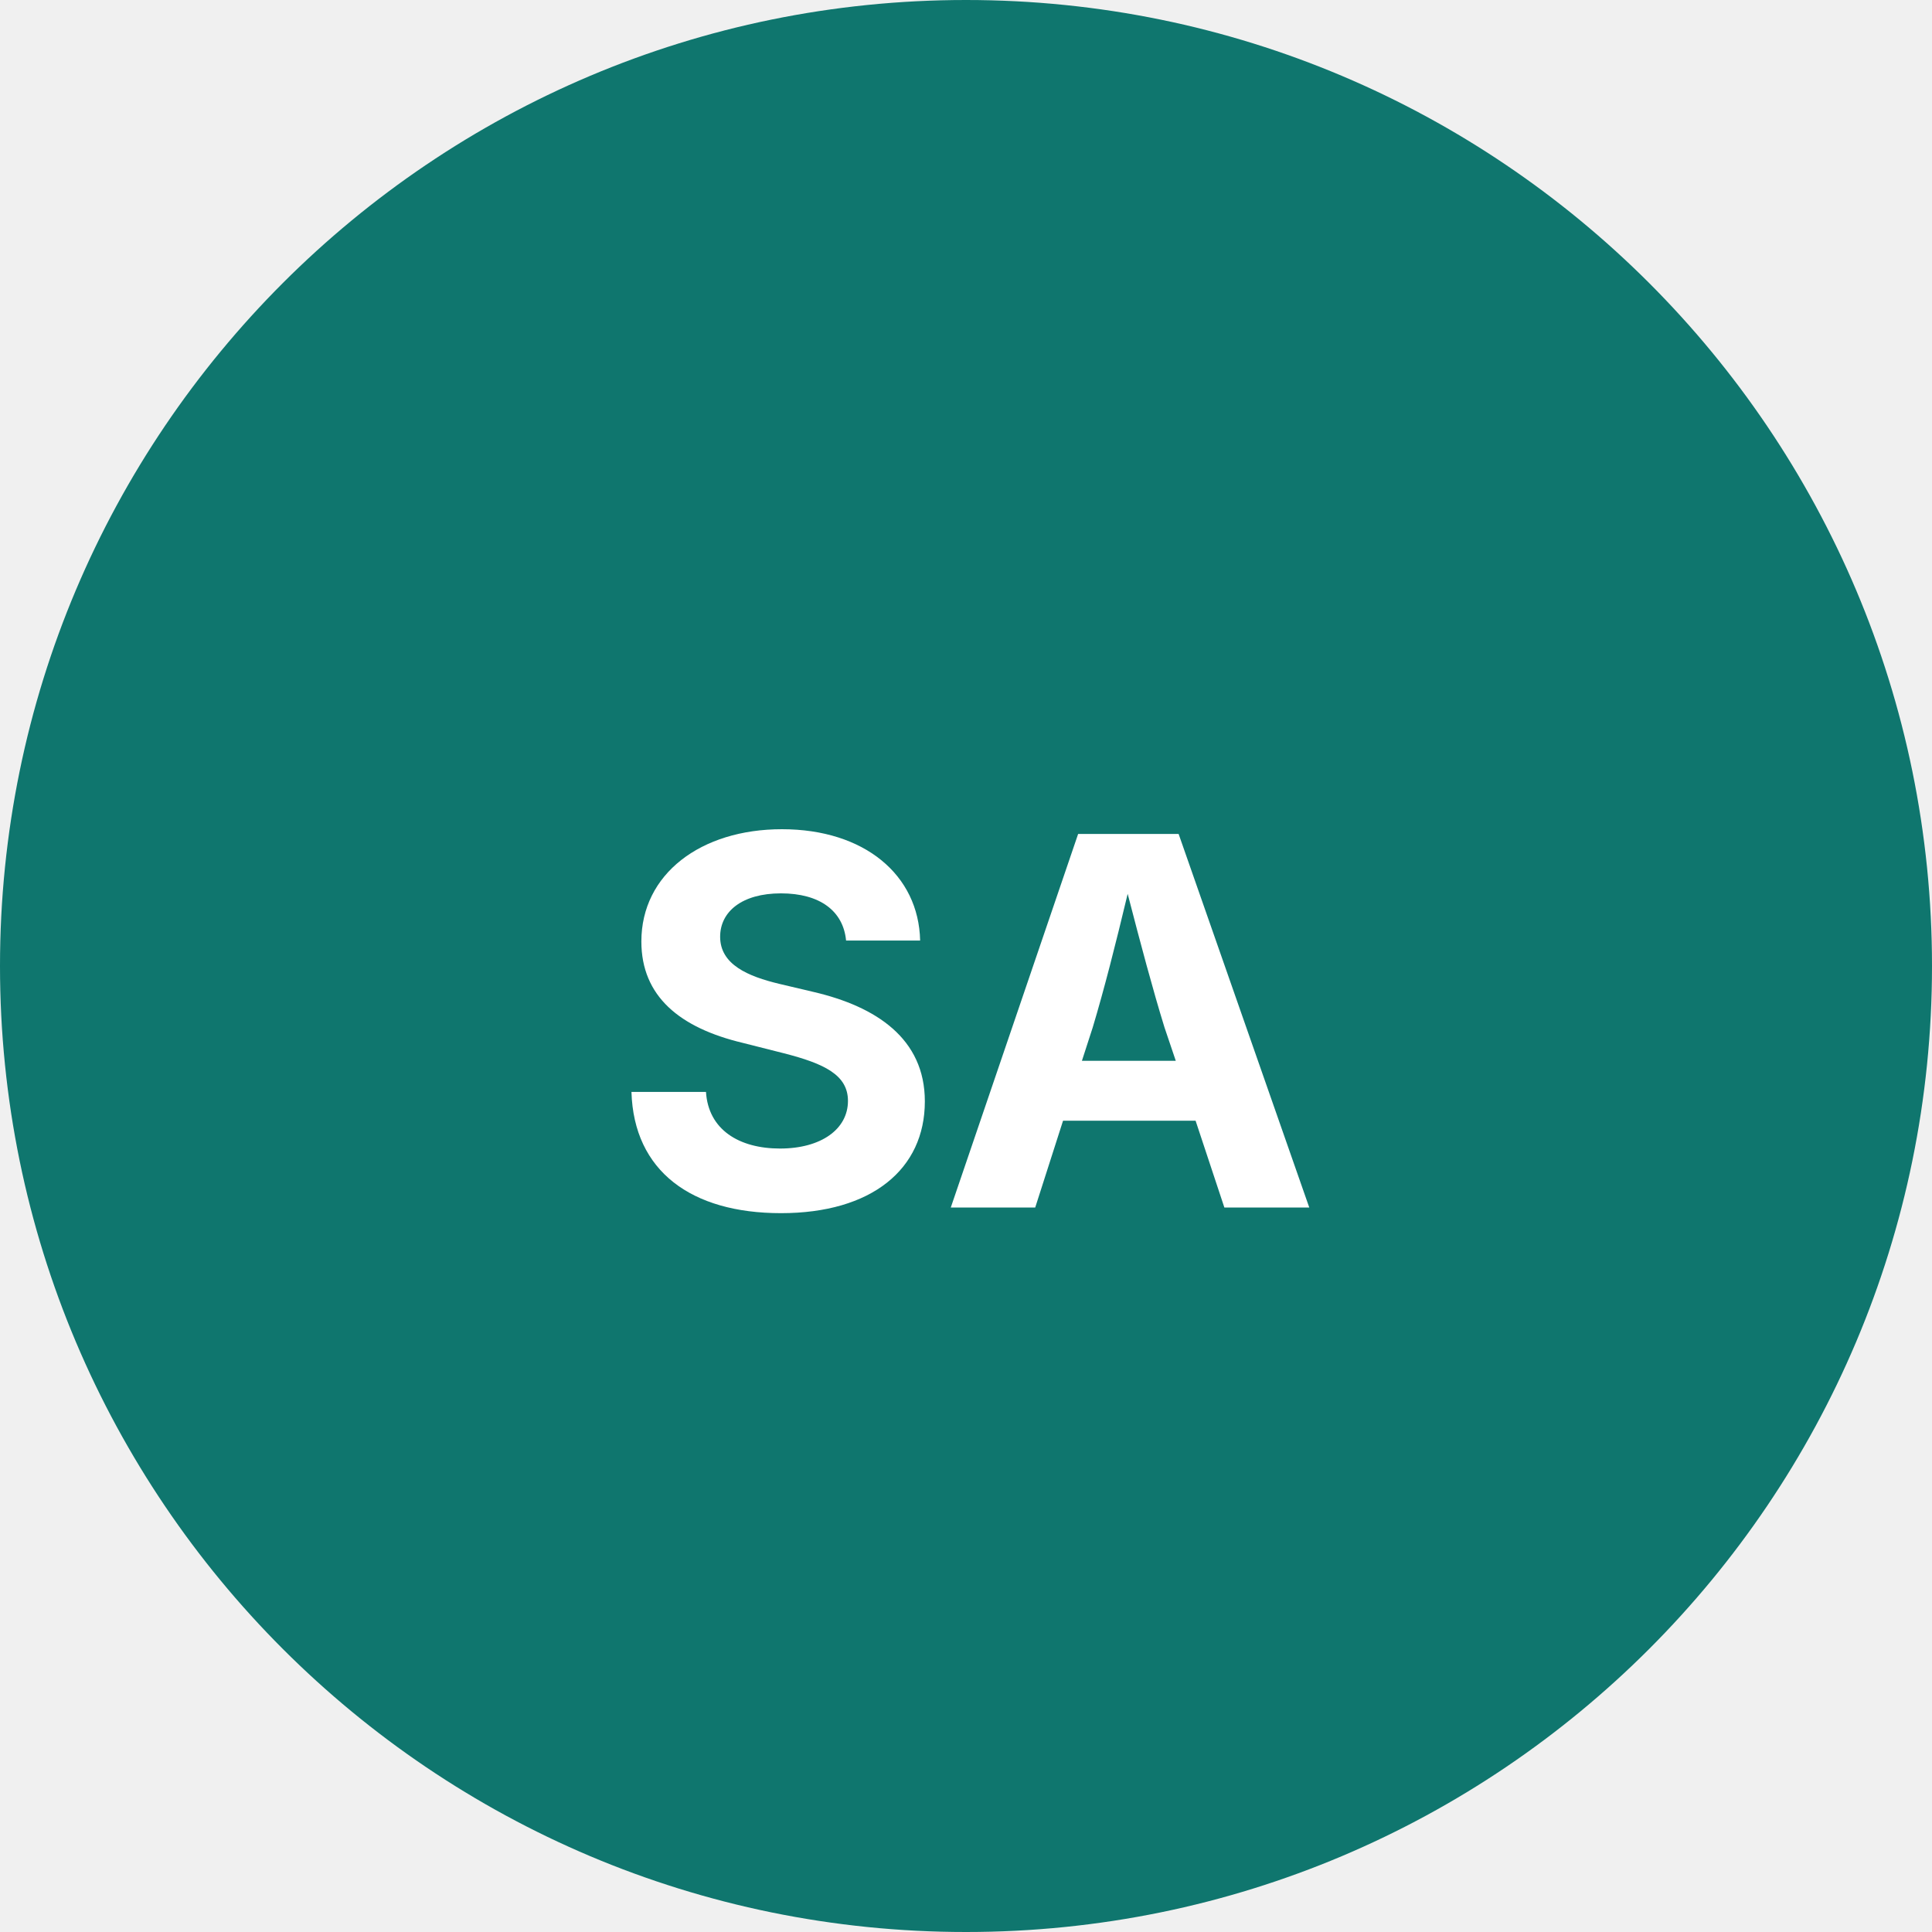
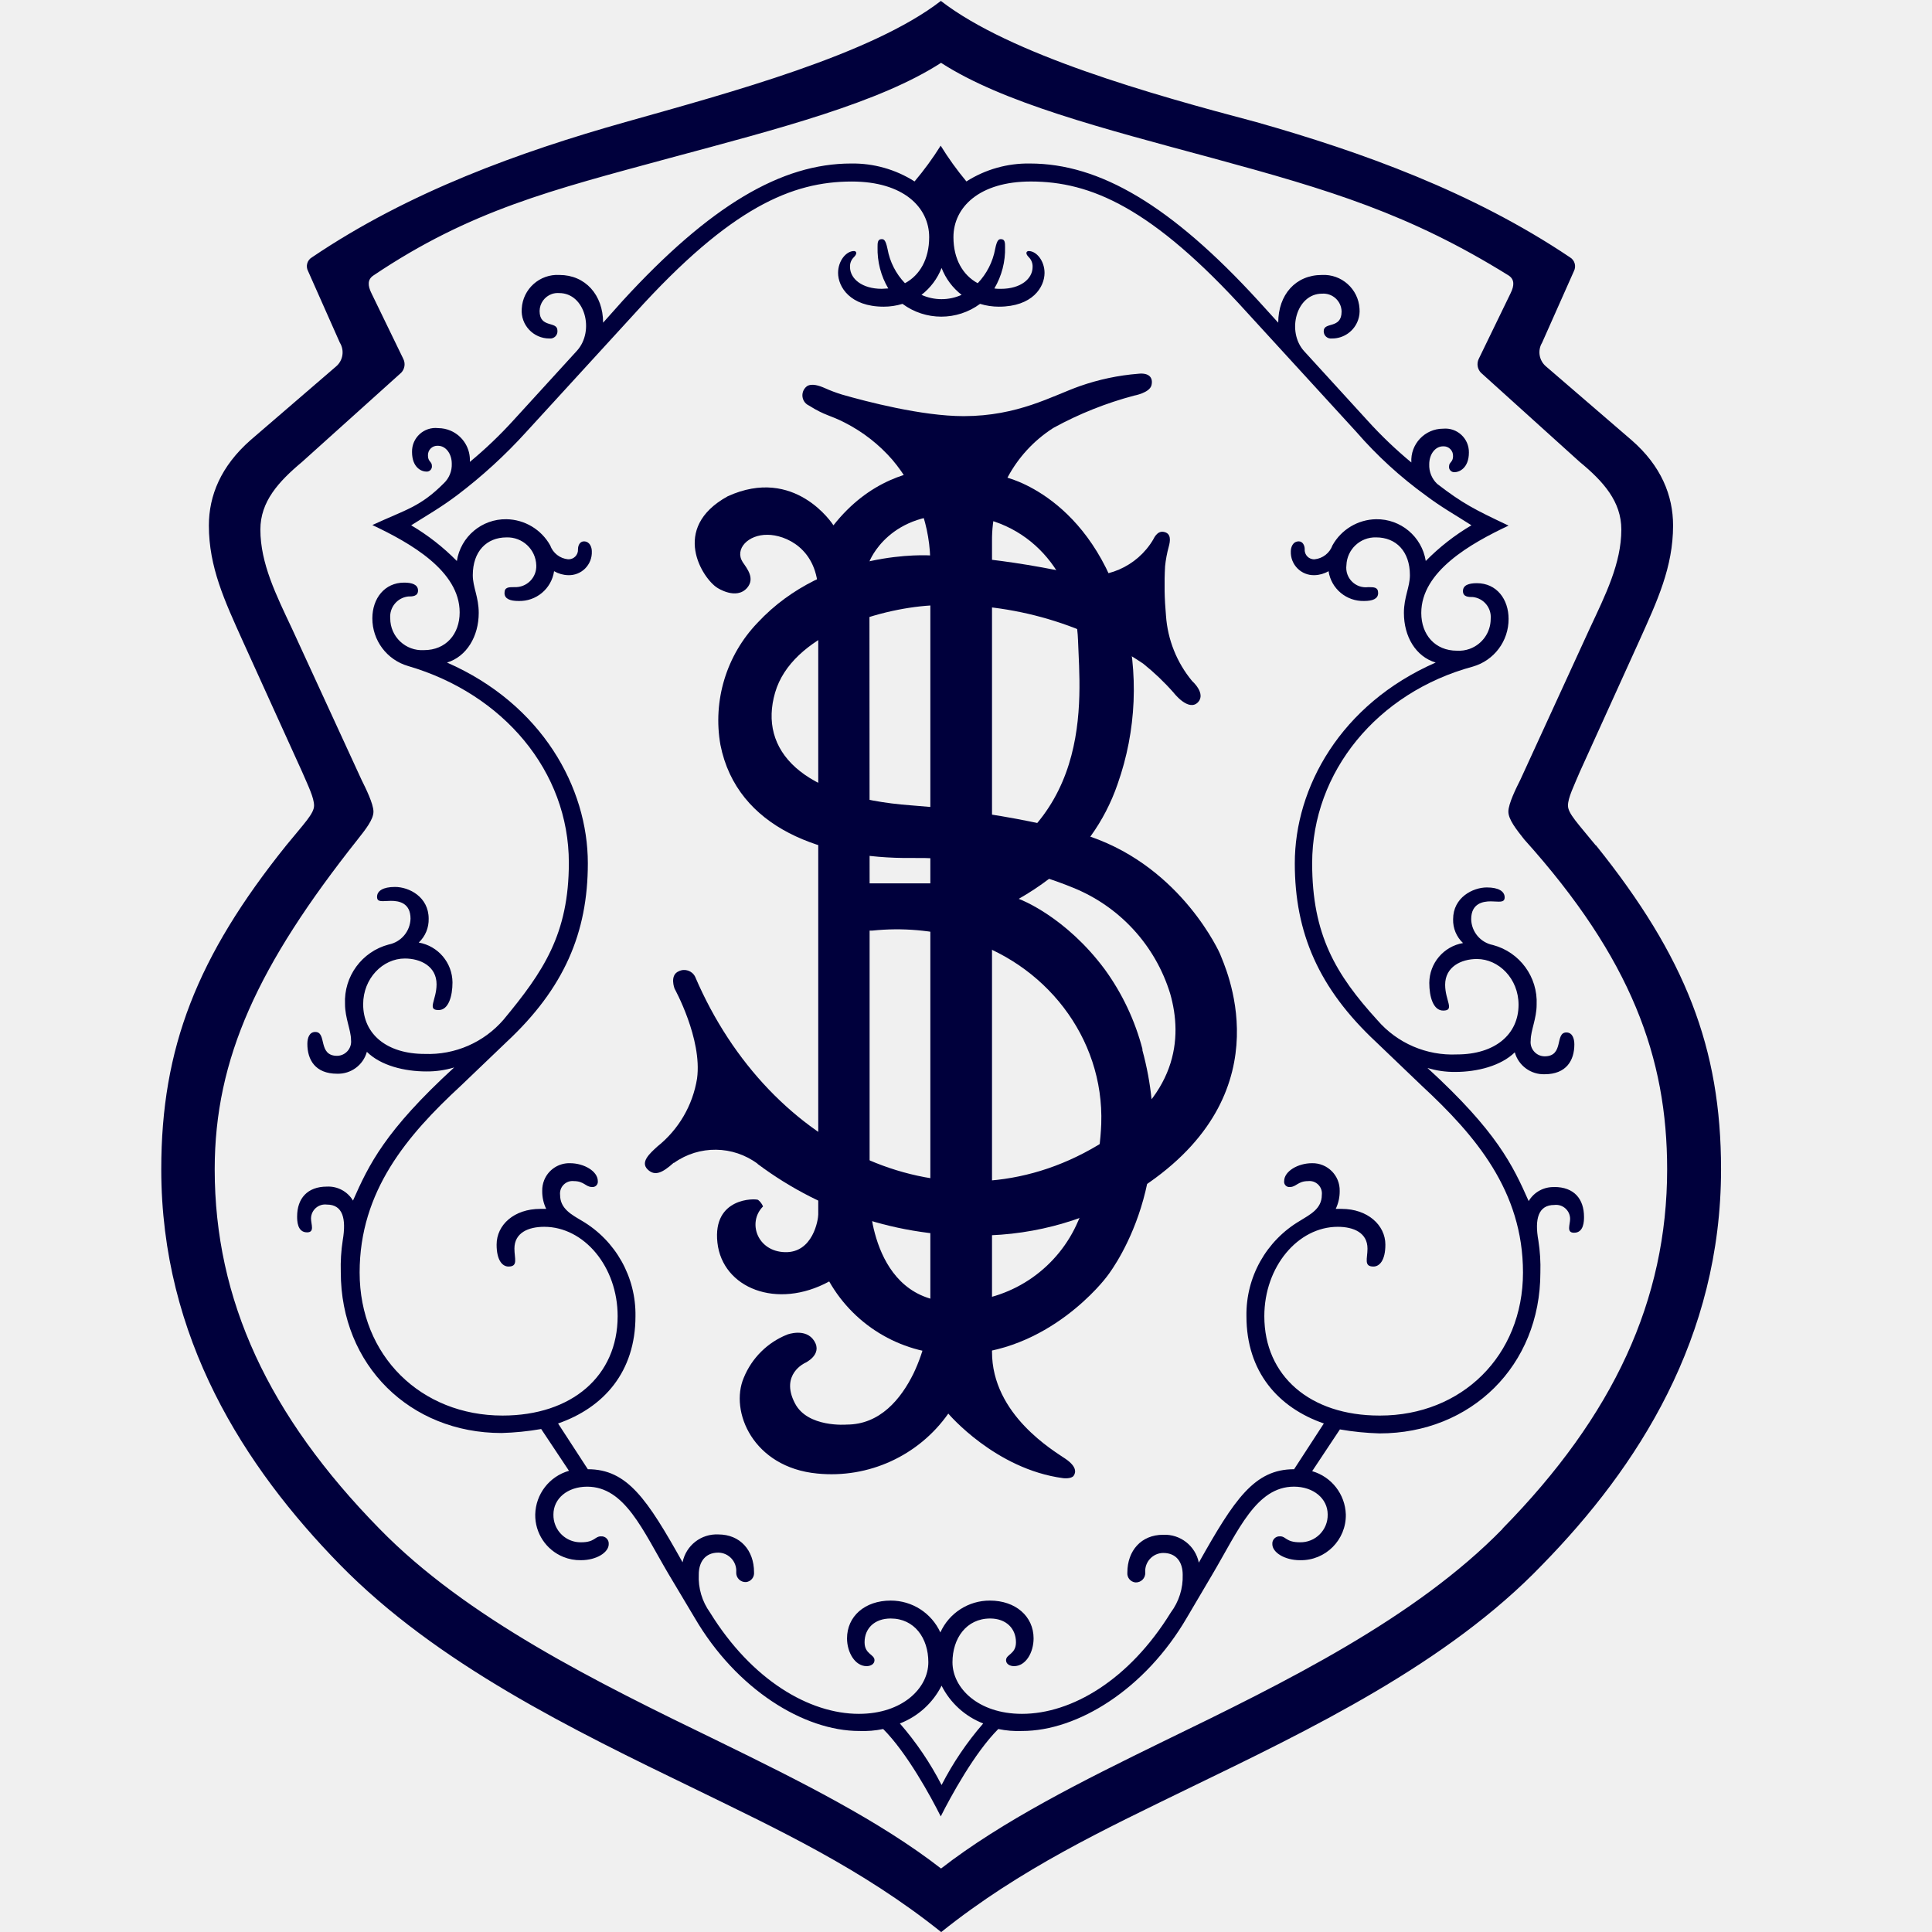
- <svg xmlns="http://www.w3.org/2000/svg" viewBox="0 0 64 64" role="img" aria-hidden="true">
-   <circle cx="32" cy="32" r="32" fill="#0f766e" />
-   <text x="32" y="40" text-anchor="middle" font-family="system-ui, -apple-system, Segoe UI, sans-serif" font-size="17" font-weight="700" fill="#ffffff">SA</text>
+ <svg xmlns="http://www.w3.org/2000/svg" fill="none" width="2500" height="2500" viewBox="0 0 2500 2500" version="1.1" id="svg8102">
+   <defs id="defs8106" />
+   <path d="m 1784.91,1831.727 c -89.865,0 -148.878,-51.42 -148.878,-128.55 0,-64.275 43.659,-115.695 95.007,-115.695 20.52,0 38.493,7.689 38.493,28.233 0,12.855 -5.142,23.187 7.689,23.187 7.689,0 15.45,-7.689 15.45,-28.353 0,-25.349 -23.139,-46.254 -56.49,-46.254 h -7.761 c 3.46,-7.208 5.238,-15.138 5.142,-23.163 0.471,-20.025 -15.872,-36.39 -35.898,-35.946 -17.973,0 -35.97,10.332 -35.97,23.163 -0.433,3.235 1.493,6.321 4.589,7.353 1.006,0.333 2.076,0.423 3.124,0.264 7.665,0 10.284,-7.617 23.115,-7.617 10.368,-1.245 19.16,7.559 17.901,17.925 0,18.021 -15.378,25.373 -28.209,33.399 -43.682,25.662 -70.168,72.85 -69.321,123.504 0,71.964 41.136,118.386 100.149,138.786 l -38.493,59.205 c -51.348,0 -77.106,38.637 -123.288,120.861 -4.397,-21.76 -24.006,-37.063 -46.182,-36.042 -28.305,0 -46.278,20.544 -46.278,48.897 -0.633,6.348 3.946,12.029 10.284,12.759 7.255,0.491 13.292,-5.501 12.855,-12.759 -1.01,-13.535 9.568,-25.135 23.139,-25.373 17.973,0 25.326,12.855 25.326,28.233 0.558,17.582 -4.891,34.828 -15.45,48.897 -53.871,87.366 -128.358,131.073 -192.537,131.073 -56.562,0 -89.913,-33.399 -89.913,-66.798 0,-30.876 17.973,-56.586 48.777,-56.586 20.544,0 33.375,12.855 33.375,30.78 0,15.474 -12.831,15.474 -12.831,23.187 0,5.142 5.142,7.689 10.308,7.689 15.45,0 25.326,-17.925 25.326,-35.946 0,-28.353 -23.139,-48.897 -56.49,-48.897 -27.64,-0.116 -52.766,16.024 -64.155,41.208 -11.469,-25.138 -36.573,-41.251 -64.203,-41.208 -33.759,0 -56.562,20.568 -56.562,48.897 0,18.021 10.284,35.946 25.326,35.946 5.046,0 10.212,-2.547 10.212,-7.689 0,-7.689 -12.831,-7.689 -12.831,-23.187 0,-17.925 12.831,-30.78 33.783,-30.78 30.732,0 48.729,25.374 48.729,56.586 0,33.399 -33.375,66.798 -89.865,66.798 -64.155,0 -138.642,-43.731 -192.609,-131.073 -10.307,-14.308 -15.45,-31.693 -14.585,-49.306 0,-15.402 7.689,-28.257 25.326,-28.257 13.571,0.238 24.149,11.838 23.139,25.374 -0.429,7.207 5.527,13.174 12.735,12.759 6.354,-0.706 10.954,-6.398 10.308,-12.759 0,-28.353 -17.973,-48.897 -46.182,-48.897 -22.219,-1.09 -41.894,14.233 -46.278,36.042 C 837.411,1939.733 811.725,1901.168 760.641,1901.168 l -38.493,-59.205 c 59.109,-20.544 100.149,-66.798 100.149,-138.786 0.816,-50.653 -25.673,-97.831 -69.345,-123.504 -12.831,-7.689 -28.185,-15.378 -28.185,-33.399 -1.206,-10.378 7.598,-19.159 17.973,-17.925 12.855,0 15.378,7.617 23.067,7.617 4.471,0.657 8.334,-3.134 7.761,-7.617 0,-12.855 -17.973,-23.163 -35.97,-23.163 -14.675,-0.406 -28.042,8.394 -33.471,22.034 -1.754,4.421 -2.619,9.131 -2.499,13.912 -0.096,8.025 1.682,15.954 5.142,23.163 h -7.689 c -33.759,0 -56.466,20.568 -56.466,46.278 0,20.616 7.689,28.329 15.378,28.329 12.807,0 7.665,-10.332 7.665,-23.187 0,-20.544 17.973,-28.233 38.589,-28.233 51.348,0 94.983,51.42 94.983,115.695 0,77.13 -59.109,128.55 -148.95,128.55 -105.291,0 -184.92,-77.13 -184.92,-185.136 0,-105.483 61.656,-177.615 130.953,-241.626 l 59.109,-56.586 c 74.487,-69.441 105.243,-141.405 105.243,-231.318 0,-97.77 -59.109,-205.752 -182.229,-259.72 25.326,-7.689 41.04,-33.831 41.04,-64.275 0,-20.544 -7.689,-33.327 -7.689,-48.777 0,-30.9 17.973,-48.897 43.659,-48.897 20.581,-0.675 37.814,15.461 38.493,36.042 0.738,15.918 -12.362,29.029 -28.281,28.305 -7.689,0 -12.831,0 -12.831,7.689 0,7.689 7.761,10.236 17.973,10.236 22.968,0.781 42.854,-15.825 46.182,-38.565 5.526,3.22 11.726,4.998 18.069,5.166 17.318,0.707 31.531,-13.561 30.756,-30.876 0,-5.142 -2.547,-12.855 -10.212,-12.855 -5.166,0 -7.689,5.166 -7.689,10.236 0.474,7.302 -5.55,13.37 -12.855,12.951 -10.539,-1.038 -19.537,-8.054 -23.115,-18.021 -11.47,-20.524 -32.982,-33.408 -56.49,-33.832 -31.917,-0.55 -59.349,22.524 -64.275,54.063 -17.607,-17.903 -37.479,-33.428 -59.109,-46.182 20.52,-12.975 38.517,-23.187 59.109,-38.685 32.488,-24.549 62.599,-52.094 89.937,-82.272 L 822.297,404.532 C 945.561,268.293 1024.95,234.894 1102.224,234.894 c 66.774,0 100.125,33.399 100.125,71.964 0,28.329 -12.062,49.306 -31.333,59.614 -11.705,-12.195 -19.546,-27.576 -22.538,-44.212 -2.619,-12.783 -5.142,-12.783 -7.761,-12.783 -5.166,0 -5.166,5.046 -5.166,10.236 -0.492,18.792 4.312,37.344 13.864,53.535 -2.787,0 -5.671,0.48 -8.458,0.48 -25.326,0 -41.04,-12.927 -41.04,-28.305 -0.238,-4.813 1.651,-9.487 5.166,-12.783 5.046,-5.166 2.523,-7.785 0,-7.785 -10.308,0 -20.616,12.855 -20.616,28.257 0,18.021 15.45,43.731 59.109,43.731 8.218,0 16.387,-1.225 24.244,-3.652 29.819,22.084 70.57,22.084 100.389,0 7.881,2.427 16.099,3.652 24.316,3.652 43.587,0 59.109,-25.373 59.109,-43.731 0,-15.378 -10.284,-28.257 -20.52,-28.257 -2.523,0 -5.142,2.643 0,7.785 3.426,3.349 5.269,7.996 5.07,12.783 0,15.378 -15.378,28.329 -41.04,28.329 -2.955,0 -5.911,0 -8.434,-0.505 9.543,-16.194 14.339,-34.745 13.84,-53.535 0,-5.166 0,-10.236 -5.142,-10.236 -2.547,0 -5.166,0 -7.689,12.759 -3.061,16.62 -10.892,31.99 -22.538,44.236 -19.246,-10.332 -31.429,-31.285 -31.429,-59.614 0,-38.565 33.375,-71.988 100.149,-71.988 77.01,0 156.663,33.399 279.927,169.662 l 141.189,154.26 c 26.721,30.784 56.889,58.397 89.913,82.296 20.52,15.474 38.517,25.374 59.109,38.637 -21.625,12.735 -41.496,28.281 -59.109,46.182 -5.012,-31.477 -32.381,-54.495 -64.251,-54.039 -23.514,0.404 -45.035,13.293 -56.49,33.832 -3.58,9.945 -12.551,16.953 -23.067,18.021 -7.308,0.438 -13.337,-5.647 -12.831,-12.951 0,-5.046 -2.619,-10.236 -7.689,-10.236 -7.761,0 -10.284,7.689 -10.284,12.855 -0.699,17.305 13.497,31.535 30.804,30.876 6.343,-0.168 12.543,-1.946 18.021,-5.166 3.388,22.696 23.221,39.267 46.158,38.565 10.332,0 17.997,-2.523 17.997,-10.212 0,-7.689 -5.166,-7.689 -12.831,-7.689 -16.416,2.058 -30.35,-11.948 -28.209,-28.353 0.744,-20.523 17.892,-36.61 38.421,-36.042 25.758,0 43.731,18.021 43.731,48.897 0,15.474 -7.761,28.257 -7.761,48.801 0,30.876 15.45,56.586 41.112,64.275 -123.264,53.967 -182.301,161.949 -182.301,259.743 0,89.889 30.828,161.853 105.219,231.294 l 59.109,56.586 c 69.321,64.275 130.953,136.167 130.953,241.626 0,108.006 -79.629,185.136 -184.92,185.136 z m -566.51,478.086 c -14.704,-28.635 -32.825,-55.381 -53.967,-79.653 23.423,-9.054 42.654,-26.478 53.967,-48.897 11.29,22.401 30.484,39.823 53.871,48.897 -21.102,24.282 -39.191,51.027 -53.871,79.653 z m 25.926,-1928.276 c -16.508,7.443 -35.416,7.443 -51.925,0 11.66,-9.016 20.647,-21.035 25.998,-34.769 5.325,13.728 14.288,25.748 25.926,34.769 z m 767.553,1154.572 c -13.749,-0.719 -26.762,6.25 -33.784,18.093 -20.52,-46.254 -41.04,-89.985 -130.953,-172.281 11.654,3.556 23.788,5.286 35.97,5.166 28.281,0 59.109,-7.785 77.01,-25.373 4.811,17.202 20.736,28.902 38.589,28.353 28.185,0 38.493,-18.021 38.493,-38.589 0,-7.761 -2.619,-15.474 -10.308,-15.474 -15.378,0 -2.523,30.876 -28.185,30.876 -10.972,-0.099 -19.394,-9.758 -17.997,-20.64 0,-12.759 7.689,-28.233 7.689,-46.254 1.64,-35.792 -21.871,-67.894 -56.49,-77.13 -16.082,-3.123 -27.821,-17.021 -28.209,-33.399 0,-20.568 15.378,-23.115 25.325,-23.115 9.972,0 17.997,2.547 17.997,-5.142 0,-7.689 -7.689,-12.855 -23.067,-12.855 -17.973,0 -43.635,12.855 -43.635,41.088 -0.358,11.658 4.316,22.906 12.831,30.876 -25.105,4.339 -43.496,26.039 -43.659,51.516 0,17.925 5.046,35.85 17.997,35.85 15.378,0 2.523,-12.855 2.523,-33.399 0,-23.091 20.52,-33.327 41.112,-33.327 28.209,0 53.871,25.374 53.871,59.205 0,38.565 -30.804,64.275 -79.629,64.275 -39.319,1.835 -77.3,-14.502 -103.008,-44.308 -53.943,-59.205 -84.435,-110.529 -84.435,-202.989 0,-118.41 84.435,-221.154 207.963,-254.577 27.505,-7.897 46.391,-33.137 46.206,-61.752 0,-25.35 -15.378,-46.158 -41.04,-46.158 -10.308,0 -17.997,2.451 -17.997,10.236 0,7.785 7.689,7.689 12.831,7.689 14.089,1.588 24.331,14.136 23.067,28.257 -0.017,17.344 -10.86,32.832 -27.152,38.781 -5.28,1.921 -10.898,2.739 -16.507,2.403 -28.209,0 -46.182,-20.544 -46.182,-48.873 0,-53.967 64.251,-89.985 112.98,-113.004 -43.659,-20.64 -59.109,-28.353 -92.46,-54.063 -6.898,-6.584 -10.62,-15.823 -10.212,-25.35 0,-12.855 7.689,-23.187 17.973,-23.187 7.265,-0.4 13.258,5.616 12.831,12.879 0,7.689 -5.142,7.689 -5.142,12.855 -0.66,4.492 3.197,8.349 7.689,7.689 5.142,0 17.973,-5.07 17.973,-25.374 0.31,-18.176 -15.253,-32.584 -33.351,-30.876 -23.75,0 -42.581,20.027 -41.112,43.731 -20.096,-16.615 -38.975,-34.65 -56.49,-53.967 l -82.176,-89.985 c -23.139,-25.373 -10.284,-74.487 23.067,-74.487 13.531,-0.996 25.114,9.597 25.326,23.163 0,23.067 -23.139,12.759 -23.139,25.373 -0.107,5.642 4.771,10.092 10.38,9.467 15.352,0.218 29.111,-9.442 34.12,-23.956 1.634,-4.686 2.259,-9.659 1.85,-14.609 -1.472,-25.494 -23.277,-45.001 -48.777,-43.635 -33.807,0 -56.418,25.373 -56.418,61.752 l -25.758,-28.353 c -112.98,-123.408 -205.368,-177.615 -295.545,-177.615 -29.071,-0.481 -57.644,7.581 -82.176,23.187 -12.192,-14.616 -23.329,-30.081 -33.327,-46.278 -10.148,16.209 -21.438,31.674 -33.783,46.278 -24.532,-15.606 -53.105,-23.668 -82.176,-23.187 -89.841,0 -182.301,54.063 -295.545,177.615 l -25.302,28.353 c 0,-36.042 -23.139,-61.752 -56.49,-61.752 -25.537,-1.461 -47.407,18.094 -48.801,43.635 -1.619,20.909 14.999,38.726 35.97,38.565 5.886,0.614 10.84,-4.352 10.212,-10.236 0,-12.855 -23.067,-2.547 -23.067,-25.373 0.16,-9.921 6.491,-18.689 15.859,-21.962 3.048,-1.046 6.279,-1.455 9.491,-1.202 33.351,0 46.182,48.777 23.115,74.487 l -82.224,90.033 c -17.517,19.308 -36.395,37.335 -56.49,53.943 1.012,-17.298 -8.867,-33.392 -24.749,-40.319 -5.143,-2.227 -10.687,-3.379 -16.291,-3.388 -18.281,-2.072 -34.192,12.458 -33.783,30.852 0,20.664 12.831,25.374 17.997,25.374 4.499,0.683 8.372,-3.19 7.689,-7.689 0,-5.166 -5.07,-5.166 -5.07,-12.855 -0.445,-7.267 5.564,-13.287 12.831,-12.855 10.284,0 17.973,10.332 17.973,23.163 0.387,9.544 -3.361,18.792 -10.284,25.374 -30.828,30.876 -48.825,33.832 -92.484,54.063 48.825,22.995 112.98,59.181 112.98,112.98 0,28.329 -17.901,48.873 -46.182,48.873 -23.711,1.442 -43.717,-17.43 -43.659,-41.184 -1.157,-14.109 9.077,-26.597 23.139,-28.233 5.07,0 12.831,0 12.831,-7.689 0,-7.713 -7.761,-10.26 -17.973,-10.26 -25.326,0 -41.136,20.568 -41.136,46.182 -0.086,28.606 18.798,53.804 46.278,61.752 123.216,36.042 207.987,136.239 207.987,254.553 0,92.532 -33.351,141.333 -84.435,202.989 -25.504,29.576 -63.094,45.922 -102.119,44.404 -48.777,0 -79.605,-25.373 -79.605,-64.275 0,-33.399 25.326,-59.205 53.943,-59.205 20.52,0 41.04,10.236 41.04,33.327 0,20.544 -12.831,33.399 2.643,33.399 12.831,0 17.973,-17.925 17.973,-35.85 -0.24,-25.448 -18.595,-47.106 -43.659,-51.516 8.486,-7.99 13.155,-19.224 12.831,-30.876 0,-28.233 -25.326,-41.088 -43.659,-41.088 -15.45,0 -23.139,5.142 -23.139,12.855 0,7.689 7.689,5.142 17.997,5.142 10.308,0 25.326,2.547 25.326,23.091 -0.457,16.343 -12.151,30.2 -28.185,33.399 -34.706,9.126 -58.299,41.285 -56.586,77.13 0,18.021 7.761,33.855 7.761,46.278 1.345,10.858 -7.033,20.48 -17.973,20.64 -25.326,0 -12.831,-30.876 -28.281,-30.876 -7.689,0 -10.236,7.689 -10.236,15.474 0,20.568 10.236,38.565 38.517,38.565 17.833,0.577 33.742,-11.131 38.493,-28.329 17.997,17.925 48.801,25.373 77.01,25.373 12.182,0.109 24.311,-1.632 35.97,-5.166 -89.841,82.296 -110.433,126.027 -130.953,172.281 -7.033,-11.831 -20.038,-18.796 -33.783,-18.093 -25.326,0 -38.493,15.474 -38.493,38.637 0,5.094 0,20.568 12.831,20.568 10.212,0 5.142,-10.332 5.142,-18.021 0.133,-10.895 9.706,-19.257 20.52,-17.925 20.52,0 25.326,17.925 20.52,46.254 -2.103,13.589 -2.947,27.344 -2.523,41.088 0,120.789 89.841,208.251 207.963,208.251 17.204,-0.48 34.36,-2.186 51.348,-5.166 l 35.97,54.063 c -25.356,7.219 -43.055,30.109 -43.659,56.466 -0.41,24.071 14.026,45.916 36.33,54.976 7.208,2.931 14.97,4.373 22.779,4.229 20.592,0 35.97,-10.332 35.97,-20.64 0.554,-5.854 -4.358,-10.766 -10.212,-10.212 -7.785,0 -7.785,7.689 -25.35,7.689 -14.685,0.366 -28.043,-8.456 -33.471,-22.106 -1.768,-4.428 -2.618,-9.169 -2.499,-13.936 0,-20.448 18.069,-35.922 43.659,-35.922 48.801,0 71.94,56.562 105.291,113.052 l 33.783,56.586 c 53.967,92.508 141.189,146.499 213.129,146.499 10.342,0.416 20.695,-0.439 30.828,-2.547 30.804,30.876 61.632,87.366 74.487,113.076 12.807,-25.373 43.563,-82.2 74.463,-113.076 10.125,2.106 20.471,2.961 30.804,2.547 71.844,0 159.186,-53.967 213.129,-146.499 l 33.351,-56.586 c 33.351,-56.466 56.49,-113.076 105.315,-113.076 25.326,0 43.635,15.498 43.635,35.946 0.485,20.075 -15.895,36.486 -35.97,36.042 -17.973,0 -17.973,-7.689 -25.326,-7.689 -5.891,-0.62 -10.872,4.315 -10.308,10.212 0,10.332 15.45,20.664 35.97,20.664 32.917,0.55 59.726,-26.313 59.109,-59.229 -0.866,-26.126 -18.451,-48.726 -43.563,-55.986 l 35.898,-54.039 c 16.964,2.979 34.12,4.686 51.324,5.166 118.218,0 208.083,-87.462 208.083,-208.227 0.416,-13.745 -0.437,-27.499 -2.547,-41.088 -5.166,-28.353 0,-46.278 20.52,-46.278 10.825,-1.366 20.419,7.015 20.52,17.925 0,7.689 -5.166,18.021 5.142,18.021 12.831,0 12.831,-15.474 12.831,-20.544 0,-23.187 -12.831,-38.661 -38.493,-38.661 l 0.673,0.168 z m -67.471,442.116 c -112.98,115.695 -279.927,197.919 -439.089,275.121 -105.291,51.42 -207.963,102.768 -287.616,164.496 -79.605,-61.752 -182.373,-113.076 -287.592,-164.496 -159.234,-77.202 -326.109,-159.426 -439.065,-275.121 -143.568,-146.475 -213.225,-296.026 -213.225,-465.16 0,-143.76 56.586,-264.789 184.92,-426.738 10.212,-12.975 20.52,-25.806 20.52,-36.042 0,-10.236 -10.308,-30.876 -15.378,-41.088 L 377.97,813.73 c -20.52,-43.635 -41.04,-84.579 -41.04,-128.478 0,-36.042 23.139,-61.752 53.871,-87.462 L 519.231,482.215 c 4.588,-4.857 5.61,-12.082 2.547,-18.021 l -41.04,-84.579 c -5.166,-10.332 -5.166,-18.117 2.523,-23.187 125.811,-84.579 231.126,-110.529 382.599,-151.713 143.544,-38.565 272.238,-71.988 351.867,-123.408 79.629,51.42 207.963,84.579 351.771,123.408 151.473,41.184 254.241,71.964 382.599,151.713 7.689,5.07 7.689,12.855 2.523,23.187 l -41.04,84.579 c -2.986,5.967 -1.93,13.163 2.643,18.021 l 127.901,115.503 c 30.828,25.373 53.871,51.42 53.871,87.462 0,43.731 -20.52,84.579 -41.04,128.454 l -89.673,195.468 c -5.142,10.212 -15.45,30.852 -15.45,41.088 0,10.236 10.308,23.091 20.52,36.042 138.738,154.261 184.92,282.738 184.92,426.738 0,169.158 -69.321,318.78 -213.129,465.183 z m 120.405,-884.377 c -23.067,-28.353 -35.874,-41.208 -35.874,-51.42 0,-10.236 7.689,-25.374 15.378,-43.731 l 76.986,-169.662 c 23.139,-51.42 43.659,-95.151 43.659,-149.022 0,-38.637 -15.378,-77.226 -53.871,-110.625 l -110.457,-95.151 c -9.117,-7.592 -11.304,-20.714 -5.142,-30.852 l 41.136,-92.532 c 3.319,-6.398 1.049,-14.275 -5.166,-17.925 C 1905.651,248.35 1761.867,196.593 1625.724,158.004 1489.605,122.058 1307.304,70.638 1217.487,1.197 1127.55,70.638 945.249,119.608 809.13,158.004 673.011,196.401 529.275,248.062 403.801,332.905 c -6.29,3.593 -8.571,11.544 -5.142,17.925 l 41.112,92.604 c 6.231,10.115 4.081,23.271 -5.046,30.876 L 324.244,569.461 c -38.517,33.832 -53.967,71.964 -53.967,110.625 0,53.871 20.52,97.578 43.659,148.998 l 77.01,169.662 c 7.761,18.021 15.45,33.399 15.45,43.731 0,10.332 -12.831,23.067 -35.97,51.42 -115.479,143.784 -161.757,262.194 -161.757,419.05 0,218.463 107.838,385.506 231.102,511.605 125.811,128.478 300.447,213.297 459.705,290.427 105.291,51.42 215.652,102.84 318.42,185.136 102.672,-82.296 213.129,-133.716 318.42,-185.136 159.162,-77.13 336.393,-161.949 459.609,-290.427 123.264,-126.099 231.102,-293.142 231.102,-511.581 0,-156.903 -46.182,-275.121 -161.781,-419.073" fill="#00003c" id="path8094" style="stroke-width:24.028" />
+   <path d="m 1395.222,1579.769 a 172.161,172.161 0 0 1 -59.325,73.43 171.729,171.729 0 0 1 -89.048,31.02 c -119.804,9.9 -121.582,-132.515 -121.582,-132.515 v -347.518 h 3.532 a 305.397,305.397 0 0 1 114.926,9.9 c 107.91,30.612 185.184,128.118 181.292,240.353 a 332.957,332.957 0 0 1 -29.795,125.33 z M 1125.003,726.604 c 0,0 25.326,-67.134 120.501,-59.95 95.151,7.208 146.763,85.324 149.455,161.949 2.691,76.649 23.067,246.384 -172.329,314.455 h -97.362 l -0.24,-416.454 z m 353.381,631.097 a 308.4,308.4 0 0 0 -48.633,-103.081 c -50.675,-68.336 -109.015,-90.682 -111.538,-91.523 a 351.29,351.29 0 0 0 39.67,-26.191 259.551,259.551 0 0 0 88.255,-122.231 367.269,367.269 0 0 0 9.131,-215.243 c -42.241,-158.489 -155.125,-182.181 -155.125,-182.181 0,0 -131.313,-52.117 -221.659,62.497 -1.009,-1.586 -50.075,-77.202 -136.888,-37.532 -75.136,41.424 -31.909,106.973 -13.408,118.386 0,0 24.557,16.339 38.661,0 10.308,-12.158 0,-24.749 -5.815,-33.231 -10.813,-16.916 7.088,-35.778 32.246,-35.345 21.866,0 65.525,16.916 65.525,76.121 v 803.45 c 0,6.68 -6.848,49.57 -42.89,48.705 -36.042,-0.841 -49.137,-38.565 -28.545,-59.181 a 20.736,20.736 0 0 0 -6.416,-8.482 c -3.724,-1.922 -59.109,-3.46 -52.621,55.337 6.512,58.773 76.866,87.174 144.649,50.218 a 186.578,186.578 0 0 0 165.337,94.31 c 118.723,0 193.185,-99.644 193.185,-99.644 0,0 95.271,-115.767 46.711,-294.055" fill="#00003c" id="path8096" style="stroke-width:24.028" />
+   <path d="m 980.21,1506.027 a 465.664,465.664 0 0 0 301.432,92.436 390.865,390.865 0 0 0 205.2,-68.167 c 175.453,-122.615 97.001,-281.705 91.859,-296.026 0,0 -48.465,-110.529 -167.716,-151.617 0,0 -89.577,-30.107 -231.775,-40.511 -142.198,-10.404 -197.919,-71.291 -176.222,-145.971 21.697,-74.679 132.395,-108.366 200.875,-112.668 a 448.532,448.532 0 0 1 275.362,75.208 c 14.177,11.341 27.344,23.884 39.358,37.532 0,0 19.415,25.374 31.741,12.351 10.476,-11.413 -7.761,-27.392 -7.761,-27.392 a 148.734,148.734 0 0 1 -33.783,-84.579 431.977,431.977 0 0 1 -1.177,-63.77 154.741,154.741 0 0 1 4.734,-25.373 c 2.018,-7.208 3.7,-17.517 -6.68,-19.27 -8.434,-1.442 -12.567,8.434 -13.432,9.972 a 95.055,95.055 0 0 1 -102.408,44.307 c -114.926,-24.941 -185.785,-23.764 -185.785,-23.764 0,0 -134.077,-9.299 -223.845,87.198 a 182.421,182.421 0 0 0 -47.96,157.913 c 21.385,107.886 132.827,147.58 247.585,146.379 a 557.691,557.691 0 0 1 135.11,15.066 c 24.773,5.694 49.065,13.384 72.613,22.995 a 216.156,216.156 0 0 1 126.652,137.441 c 16.387,57.259 10.38,134.125 -93.806,196.309 -192.369,114.998 -423.903,8.434 -520.928,-218.223 a 15.786,15.786 0 0 0 -21.097,-7.016 c -12.254,5.07 -5.478,22.49 -5.478,22.49 0,0 36.042,65.044 29.122,116.296 a 141.093,141.093 0 0 1 -51.42,88.039 c -9.972,9.131 -22.202,20.04 -12.663,29.531 9.539,9.467 19.583,4.229 33.759,-8.458 h 0.601 a 91.955,91.955 0 0 1 108.246,1.345" fill="#00003c" id="path8098" style="stroke-width:24.028" />
+   <path d="m 1203.863,731.578 v 946.562 a 224.062,224.062 0 0 1 -21.77,99.116 c -16.291,33.063 -43.322,66.149 -86.477,66.149 0,0 -50.651,4.325 -67.038,-27.656 -19.511,-37.556 13.264,-52.189 13.264,-52.189 0,0 22.803,-10.5 11.894,-28.161 -10.885,-17.685 -35.129,-8.458 -35.129,-8.458 a 101.35,101.35 0 0 0 -56.154,55.817 c -18.574,43.491 12.014,116.056 95.007,123.985 a 184.848,184.848 0 0 0 169.638,-77.562 c 0,0 60.623,71.892 148.686,83.57 0,0 10.572,1.274 13.6,-3.22 3.051,-4.469 3.724,-11.846 -10.38,-21.649 -14.104,-9.803 -95.68,-56.826 -95.343,-138.954 V 700.197 a 171.753,171.753 0 0 1 78.211,-145.706 l 2.091,-1.273 a 465.015,465.015 0 0 1 103.537,-41.28 c 0,0 20.184,-3.556 22.538,-13.528 2.355,-9.972 -3.46,-16.243 -16.892,-14.802 a 300.591,300.591 0 0 0 -76.001,16.075 c -36.21,12.855 -79.966,38.733 -150.2,38.805 -54.207,0 -126.676,-19.102 -157.312,-27.897 a 188.476,188.476 0 0 1 -22.466,-8.458 c -7.088,-3.124 -16.892,-6.44 -23.139,-2.283 a 14.801,14.801 0 0 0 -3.917,18.814 14.657,14.657 0 0 0 6.704,6.127 c 21.024,13.287 26.839,12.014 46.614,22.25 a 204.479,204.479 0 0 1 61.031,47.623 207.074,207.074 0 0 1 49.33,137.08" fill="#00003c" id="path8100" style="stroke-width:24.028" />
</svg>
